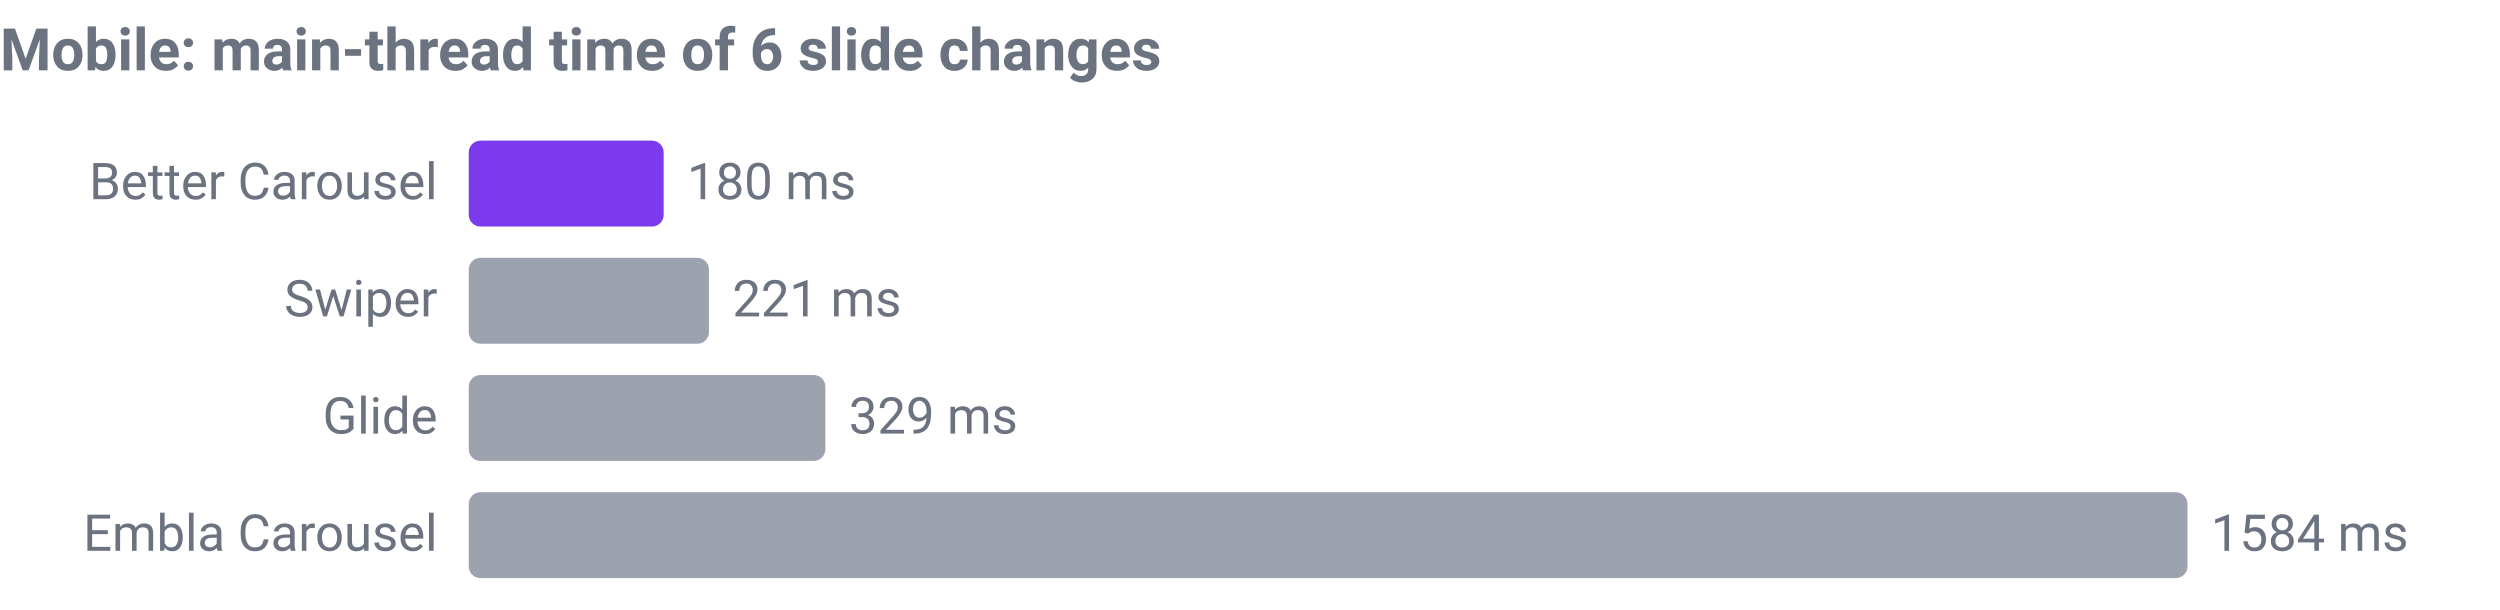
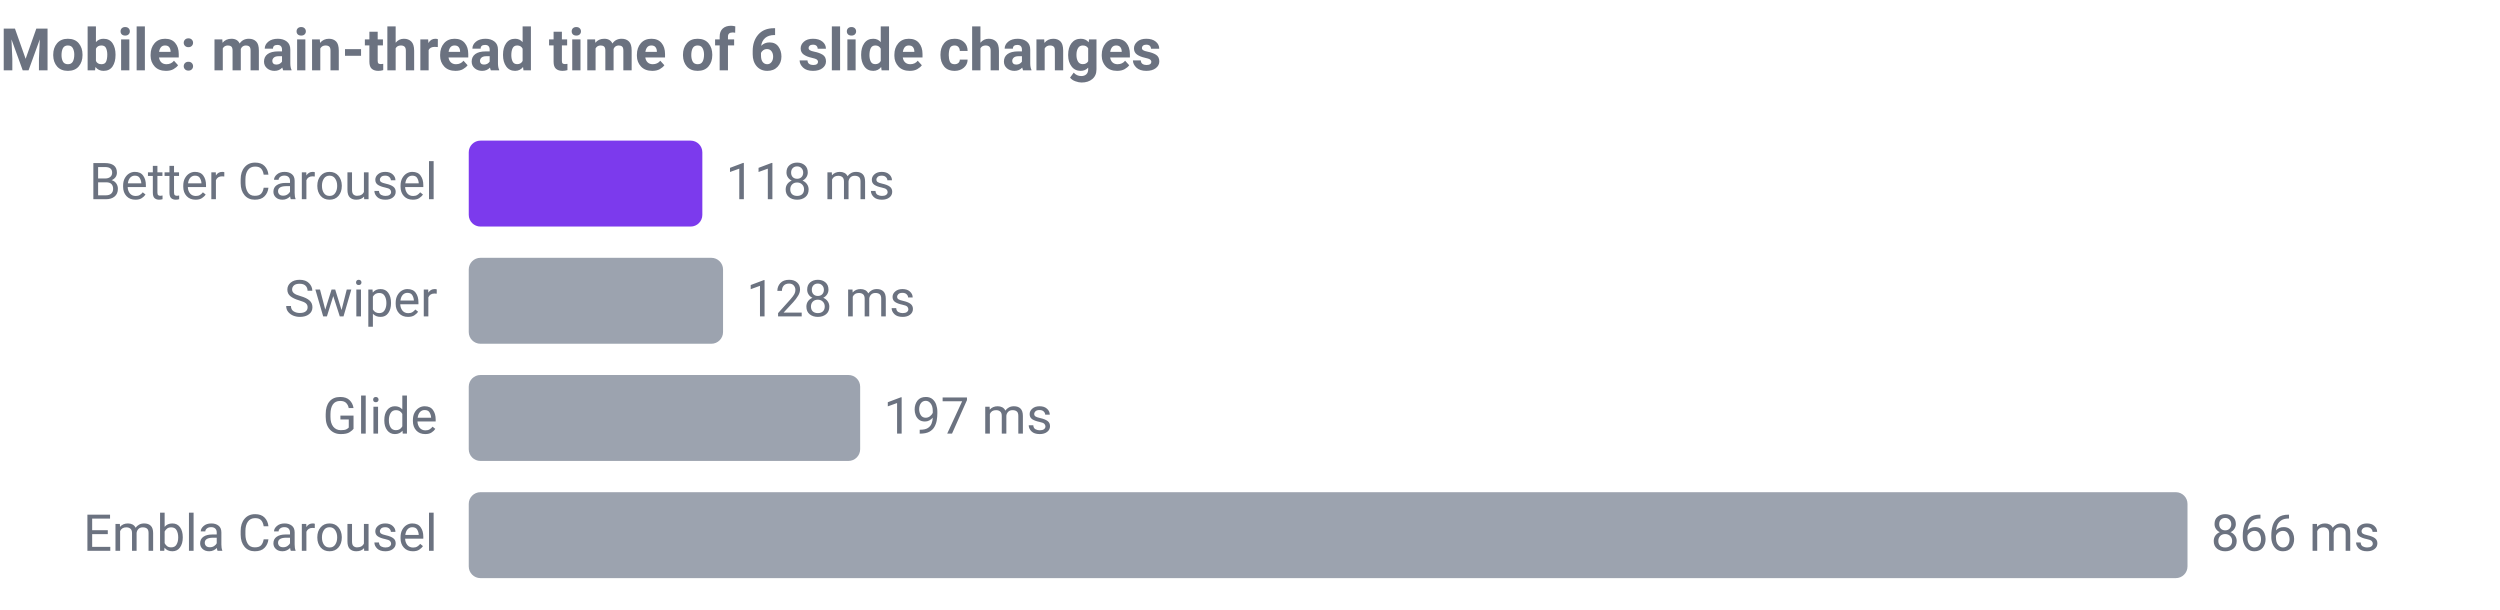
<svg xmlns="http://www.w3.org/2000/svg" width="640" height="156" viewBox="0 0 640 156" font-family="system-ui, -apple-system, Segoe UI, Roboto, sans-serif" font-size="13" fill="#6b7280">
  <text x="0" y="18" font-size="15" font-weight="600">Mobile: main-thread time of 6 slide changes</text>
  <text x="112" y="51" text-anchor="end">Better Carousel</text>
-   <rect x="120" y="36" width="49.9" height="22" rx="3" fill="#7c3aed" />
-   <text x="175.9" y="51">180 ms</text>
+   <rect x="120" y="36" width="59.8" height="22" rx="3" fill="#7c3aed" />
+   <text x="185.8" y="51">118 ms</text>
  <text x="112" y="81" text-anchor="end">Swiper</text>
-   <rect x="120" y="66" width="61.5" height="22" rx="3" fill="#9ca3af" />
-   <text x="187.5" y="81">221 ms</text>
+   <rect x="120" y="66" width="65.1" height="22" rx="3" fill="#9ca3af" />
+   <text x="191.1" y="81">128 ms</text>
  <text x="112" y="111" text-anchor="end">Glide</text>
-   <rect x="120" y="96" width="91.3" height="22" rx="3" fill="#9ca3af" />
-   <text x="217.3" y="111">329 ms</text>
+   <rect x="120" y="96" width="100.2" height="22" rx="3" fill="#9ca3af" />
+   <text x="226.2" y="111">197 ms</text>
  <text x="112" y="141" text-anchor="end">Embla Carousel</text>
  <rect x="120" y="126" width="440.0" height="22" rx="3" fill="#9ca3af" />
-   <text x="566.0" y="141">1584 ms</text>
+   <text x="566.0" y="141">866 ms</text>
</svg>
